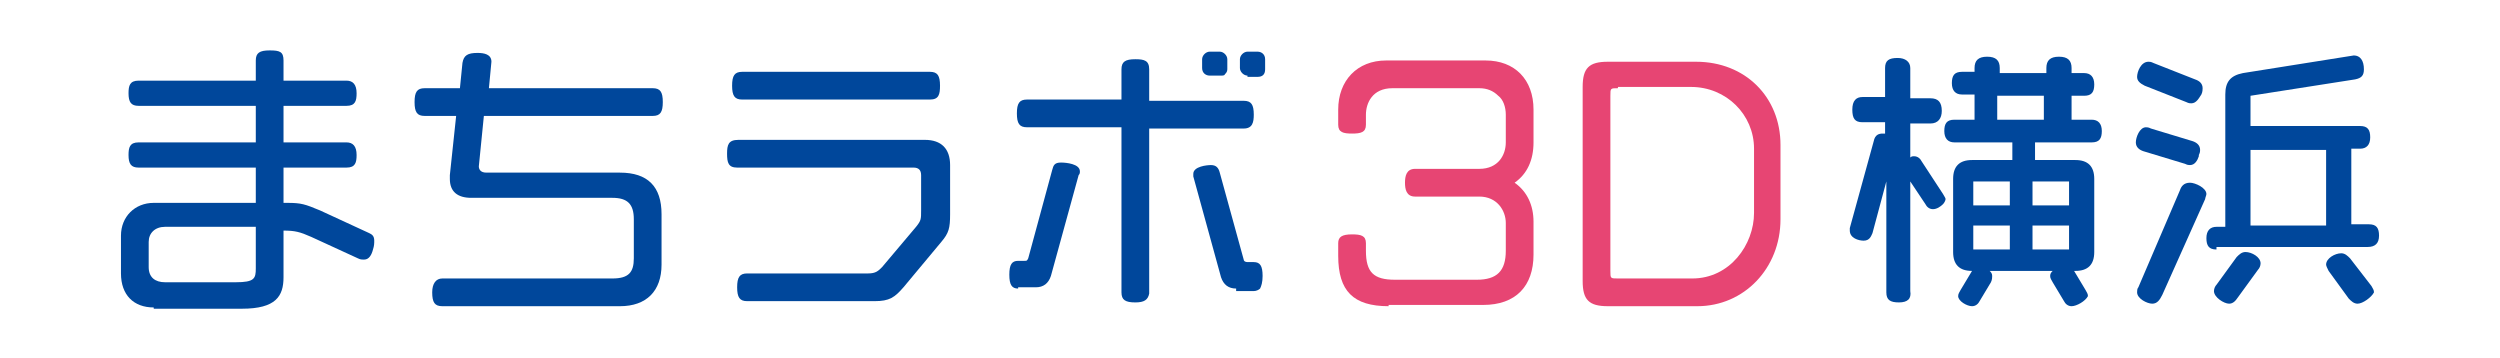
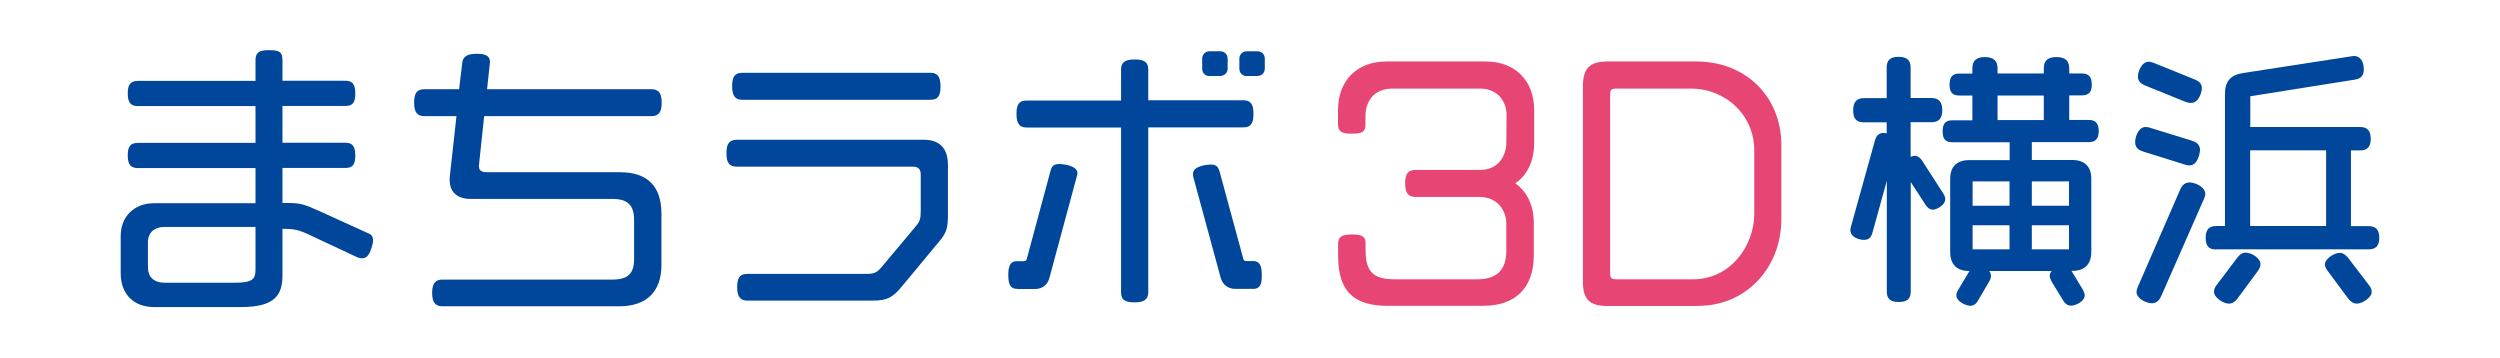
- <svg xmlns="http://www.w3.org/2000/svg" version="1.1" id="レイヤー_1" x="0px" y="0px" viewBox="0 0 198.4 28.4" style="enable-background:new 0 0 198.4 28.4;" xml:space="preserve">
+ <svg xmlns="http://www.w3.org/2000/svg" version="1.1" id="レイヤー_1" x="0px" y="0px" viewBox="0 0 198.43 28.35" style="enable-background:new 0 0 198.43 28.35;" xml:space="preserve">
  <style type="text/css">
	.st0{fill:#00479B;}
	.st1{fill:#E74573;}
</style>
  <g>
    <g>
-       <path class="st0" d="M12.2,24.4c-1.6,0-2.6-1-2.6-2.7v-3c0-1.5,1.1-2.6,2.6-2.6h8.1v-2.8h-9.3c-0.6,0-0.8-0.3-0.8-1    c0-0.6,0.1-1,0.8-1h9.3V8.4h-9.3c-0.6,0-0.8-0.3-0.8-1c0-0.6,0.1-1,0.8-1h9.3V4.8c0-0.6,0.3-0.8,1.1-0.8c0.8,0,1.1,0.1,1.1,0.8    v1.6h5c0.5,0,0.8,0.3,0.8,1c0,0.6-0.1,1-0.8,1h-5v2.9h5c0.5,0,0.8,0.3,0.8,1c0,0.6-0.1,1-0.8,1h-5v2.8h0.3c1.1,0,1.4,0.1,2.6,0.6    l3.9,1.8c0.2,0.1,0.4,0.2,0.4,0.6c0,0.2,0,0.4-0.1,0.7c-0.1,0.4-0.3,0.8-0.7,0.8c-0.2,0-0.3,0-0.5-0.1l-3.7-1.7    c-0.9-0.4-1.3-0.5-2.2-0.5v3.7c0,1.5-0.6,2.5-3.3,2.5H12.2z M13.1,18c-0.8,0-1.3,0.5-1.3,1.2v2c0,0.8,0.5,1.2,1.3,1.2h5.6    c1.5,0,1.6-0.3,1.6-1.1V18H13.1z" />
+       <path class="st0" d="M12.21,24.37c-1.6,0-2.63-1.04-2.63-2.66v-2.99c0-1.53,1.08-2.59,2.63-2.59h8.07v-2.79h-9.34    c-0.57,0-0.8-0.29-0.8-1c0-0.6,0.14-1,0.8-1h9.34V8.42h-9.34c-0.57,0-0.8-0.29-0.8-1c0-0.6,0.14-1,0.8-1h9.34V4.78    c0-0.6,0.27-0.8,1.07-0.8c0.79,0,1.07,0.12,1.07,0.8v1.63h5.01c0.55,0,0.77,0.29,0.77,1c0,0.63-0.13,1-0.77,1h-5.01v2.92h5.01    c0.55,0,0.77,0.29,0.77,1c0,0.63-0.13,1-0.77,1h-5.01v2.78h0.34c1.11,0,1.39,0.11,2.58,0.64l3.85,1.75    c0.22,0.08,0.42,0.21,0.42,0.58c0,0.17-0.05,0.39-0.15,0.67c-0.13,0.39-0.31,0.75-0.7,0.75c-0.17,0-0.33-0.04-0.49-0.12    l-3.67-1.72c-0.91-0.43-1.28-0.5-2.18-0.5v3.69c0,1.51-0.55,2.52-3.25,2.52H12.21z M13.07,18.01c-0.83,0-1.33,0.46-1.33,1.22v1.97    c0,0.79,0.48,1.24,1.33,1.24h5.56c1.49,0,1.65-0.33,1.65-1.08v-3.35H13.07z" />
    </g>
    <g>
-       <path class="st0" d="M35.1,24.3c-0.6,0-0.8-0.3-0.8-1.1c0-0.7,0.3-1.1,0.8-1.1h13.5c1.3,0,1.7-0.5,1.7-1.6v-3.1    c0-1.2-0.5-1.7-1.7-1.7H37.4c-1.1,0-1.7-0.5-1.7-1.5c0-0.1,0-0.2,0-0.3l0.5-4.7h-2.5c-0.6,0-0.8-0.3-0.8-1.1    c0-0.8,0.2-1.1,0.8-1.1h2.8l0.2-2c0.1-0.6,0.4-0.8,1.2-0.8c0.5,0,1.1,0.1,1.1,0.7l-0.2,2.1h13c0.6,0,0.8,0.3,0.8,1.1    c0,0.8-0.2,1.1-0.8,1.1H38.4l-0.4,4c0,0.2,0.1,0.5,0.6,0.5h10.6c2.2,0,3.3,1.1,3.3,3.3V21c0,2.1-1.2,3.3-3.3,3.3H35.1z" />
+       <path class="st0" d="M35.12,24.31c-0.58,0-0.82-0.32-0.82-1.07c0-0.73,0.25-1.05,0.82-1.05h13.47c1.25,0,1.74-0.46,1.74-1.65    v-3.08c0-1.17-0.51-1.67-1.7-1.67H37.37c-1.08,0-1.68-0.54-1.68-1.52c0-0.1,0-0.21,0.02-0.34l0.52-4.71h-2.54    c-0.58,0-0.82-0.32-0.82-1.07c0-0.77,0.23-1.07,0.82-1.07h2.75l0.24-2.03c0.05-0.56,0.38-0.78,1.16-0.78    c0.55,0,1.05,0.08,1.05,0.66l-0.23,2.15H51.7c0.58,0,0.82,0.32,0.82,1.07c0,0.76-0.24,1.07-0.82,1.07H38.43l-0.42,3.95    c0,0.21,0.06,0.5,0.61,0.5h10.59c2.18,0,3.29,1.11,3.29,3.29v4.08c0,2.11-1.19,3.27-3.34,3.27H35.12z" />
    </g>
    <g>
-       <path class="st0" d="M59.3,23.9c-0.6,0-0.8-0.3-0.8-1.1c0-0.8,0.2-1.1,0.8-1.1h9.6c0.6,0,0.8-0.2,1.1-0.5l2.7-3.2    c0.4-0.5,0.4-0.6,0.4-1.3v-2.8c0-0.4-0.2-0.6-0.6-0.6h-14c-0.7,0-0.8-0.4-0.8-1.1c0-0.7,0.1-1.1,0.9-1.1h14.8c1.3,0,2,0.7,2,2v3.9    c0,1.1-0.1,1.5-0.7,2.2l-3,3.6c-0.7,0.8-1.1,1.1-2.3,1.1H59.3z M58.9,7.9c-0.6,0-0.8-0.3-0.8-1.1c0-0.8,0.2-1.1,0.8-1.1h14.9    c0.6,0,0.8,0.3,0.8,1.1c0,0.7-0.1,1.1-0.8,1.1H58.9z" />
+       <path class="st0" d="M59.31,23.86c-0.55,0-0.8-0.32-0.8-1.05c0-0.77,0.22-1.07,0.8-1.07h9.55c0.56,0,0.81-0.18,1.07-0.49l2.7-3.22    c0.39-0.45,0.45-0.63,0.45-1.34v-2.83c0-0.43-0.19-0.63-0.61-0.63H58.5c-0.7,0-0.84-0.43-0.84-1.07c0-0.66,0.15-1.07,0.87-1.07    h14.76c1.29,0,1.95,0.67,1.95,2v3.85c0,1.12-0.08,1.5-0.69,2.22l-2.97,3.58c-0.7,0.84-1.13,1.12-2.29,1.12H59.31z M58.91,7.92    c-0.56,0-0.8-0.32-0.8-1.07c0-0.77,0.22-1.07,0.8-1.07h14.94c0.57,0,0.8,0.31,0.8,1.07c0,0.66-0.13,1.07-0.8,1.07H58.91z" />
    </g>
    <g>
-       <path class="st0" d="M90.1,24c-0.8,0-1.1-0.2-1.1-0.8V10.1h-7.5c-0.6,0-0.8-0.3-0.8-1.1c0-0.8,0.2-1.1,0.8-1.1H89V5.5    c0-0.6,0.3-0.8,1.1-0.8c0.7,0,1.1,0.1,1.1,0.8V8h7.5c0.6,0,0.8,0.3,0.8,1.1c0,0.6-0.1,1.1-0.8,1.1h-7.5v13.1    C91.1,23.8,90.8,24,90.1,24z M98.1,22.9c-0.6,0-1-0.3-1.2-0.9l-2.2-8c0-0.1,0-0.2,0-0.2c0-0.6,1.1-0.7,1.4-0.7    c0.4,0,0.6,0.2,0.7,0.6l1.9,6.9c0,0.1,0.1,0.2,0.3,0.2h0.5c0.5,0,0.7,0.3,0.7,1.1c0,0.5-0.1,0.8-0.2,1c-0.1,0.1-0.3,0.2-0.5,0.2    H98.1z M80.8,22.9c-0.5,0-0.7-0.3-0.7-1.1c0-0.8,0.2-1.1,0.7-1.1h0.5c0.2,0,0.2,0,0.3-0.2l1.9-7c0.1-0.4,0.2-0.6,0.7-0.6    c0.4,0,1.5,0.1,1.5,0.7c0,0.1,0,0.2-0.1,0.3l-2.2,8c-0.2,0.6-0.6,0.9-1.2,0.9H80.8z M99,6c-0.3,0-0.6-0.3-0.6-0.6V4.7    c0-0.3,0.3-0.6,0.6-0.6h0.8c0.3,0,0.6,0.2,0.6,0.6v0.8c0,0.4-0.2,0.6-0.6,0.6H99z M96,6c-0.3,0-0.6-0.2-0.6-0.6V4.7    c0-0.3,0.3-0.6,0.6-0.6h0.8c0.3,0,0.6,0.3,0.6,0.6v0.8c0,0.2-0.1,0.3-0.2,0.4C97.2,6,97,6,96.9,6H96z" />
+       <path class="st0" d="M90.05,24c-0.78,0-1.07-0.22-1.07-0.8V10.12h-7.5c-0.56,0-0.8-0.32-0.8-1.07c0-0.78,0.22-1.07,0.8-1.07h7.5    V5.52c0-0.57,0.31-0.8,1.07-0.8c0.66,0,1.09,0.14,1.09,0.8v2.44h7.55c0.58,0,0.8,0.3,0.8,1.07c0,0.65-0.14,1.08-0.8,1.08h-7.55    v13.08C91.14,23.76,90.82,24,90.05,24z M98.05,22.93c-0.57,0-1-0.33-1.16-0.87l-2.18-8.03c-0.02-0.09-0.02-0.17-0.02-0.24    c0-0.6,1.06-0.73,1.43-0.73c0.43,0,0.57,0.19,0.68,0.55l1.88,6.92c0.05,0.15,0.08,0.19,0.29,0.19h0.5c0.48,0,0.68,0.32,0.68,1.09    c0.01,0.5-0.05,0.79-0.22,0.96c-0.14,0.14-0.33,0.16-0.48,0.16H98.05z M80.76,22.93c-0.54,0-0.73-0.29-0.73-1.11    c0-0.78,0.2-1.09,0.68-1.09h0.5c0.2,0,0.25-0.04,0.29-0.19l1.88-6.97c0.1-0.37,0.24-0.55,0.68-0.55c0.38,0,1.46,0.13,1.46,0.73    c0,0.1-0.03,0.19-0.06,0.28l-2.17,8.04c-0.16,0.56-0.57,0.87-1.16,0.87H80.76z M98.96,6.04c-0.34,0-0.59-0.25-0.59-0.59V4.66    c0-0.34,0.25-0.59,0.59-0.59h0.84c0.35,0,0.59,0.24,0.59,0.59v0.77c0,0.35-0.24,0.6-0.59,0.6H98.96z M96.01,6.04    c-0.35,0-0.59-0.24-0.59-0.59V4.66c0-0.34,0.25-0.59,0.59-0.59h0.84c0.34,0,0.59,0.25,0.59,0.59v0.77    c0.01,0.16-0.05,0.31-0.16,0.42c-0.11,0.11-0.27,0.18-0.43,0.18H96.01z" />
    </g>
    <g>
-       <path class="st1" d="M110.2,24.3c-2.8,0-4-1.2-4-4v-1c0-0.5,0.3-0.7,1.1-0.7c0.7,0,1.1,0.1,1.1,0.7v0.6c0,1.7,0.6,2.3,2.3,2.3h6.5    c1.6,0,2.3-0.7,2.3-2.3v-2.2c0-1-0.7-2.1-2.1-2.1h-5.1c-0.7,0-0.8-0.6-0.8-1.1c0-0.5,0.1-1.1,0.8-1.1h5.1c1.5,0,2.1-1.1,2.1-2.1    l0-2.2c0-0.6-0.2-1.2-0.6-1.5c-0.4-0.4-0.9-0.6-1.5-0.6h-6.9c-1.6,0-2.1,1.2-2.1,2.1v0.8c0,0.6-0.4,0.7-1.1,0.7    c-0.7,0-1.1-0.1-1.1-0.7V8.7c0-2.3,1.5-3.9,3.8-3.9h7.9c2.3,0,3.8,1.5,3.8,3.9v2.6c0,1.4-0.5,2.5-1.5,3.2c1,0.7,1.5,1.8,1.5,3.1    v2.6c0,2.5-1.4,4-4,4H110.2z" />
+       <path class="st1" d="M110.2,24.28c-2.8,0-3.99-1.19-3.99-3.99v-0.95c0-0.54,0.29-0.73,1.09-0.73c0.72,0,1.09,0.11,1.09,0.68v0.59    c0,1.69,0.61,2.29,2.33,2.29h6.53c1.55,0,2.31-0.74,2.31-2.26v-2.15c0-1.02-0.67-2.13-2.15-2.13h-5.08c-0.71,0-0.8-0.57-0.8-1.07    c0-0.53,0.09-1.07,0.8-1.07h5.1c1.54,0,2.11-1.15,2.13-2.13l0.02-2.2c0.01-0.59-0.2-1.15-0.58-1.54    c-0.38-0.39-0.91-0.59-1.55-0.59h-6.92c-1.59,0-2.15,1.16-2.15,2.15v0.75c0,0.58-0.35,0.68-1.09,0.68c-0.71,0-1.09-0.12-1.09-0.73    V8.74c0-2.35,1.51-3.86,3.84-3.86h7.89c2.33,0,3.84,1.52,3.84,3.86v2.63c-0.01,1.41-0.54,2.53-1.5,3.18    c0.95,0.67,1.47,1.78,1.47,3.15v2.58c0,2.54-1.45,3.99-3.97,3.99H110.2z" />
    </g>
    <g>
-       <path class="st1" d="M127.6,24.3c-1.5,0-2-0.5-2-2V6.9c0-1.5,0.5-2,2-2h7c3.9,0,6.7,2.8,6.7,6.6v5.9c0,3.9-2.9,6.9-6.6,6.9H127.6z     M128.4,7c-0.6,0-0.6,0-0.6,0.6v13.9c0,0.6,0,0.6,0.6,0.6h5.9c3,0,4.9-2.7,4.9-5.2v-5.1c0-2.7-2.2-4.9-5-4.9H128.4z" />
+       <path class="st1" d="M127.64,24.29c-1.48,0-2-0.51-2-1.95V6.88c0-1.48,0.52-2,2-2h7.01c3.91,0,6.74,2.79,6.74,6.64v5.88    c-0.01,3.92-2.85,6.88-6.61,6.88H127.64z M128.43,7.03c-0.58,0-0.63,0.05-0.63,0.63v13.88c0,0.56,0.04,0.63,0.63,0.63h5.94    c3.01,0,4.87-2.69,4.87-5.19v-5.06c0-2.74-2.22-4.89-5.05-4.89H128.43z" />
    </g>
    <g>
-       <path class="st0" d="M164.4,24.3c-0.3,0-0.5-0.2-0.6-0.4l-0.9-1.5c-0.1-0.2-0.2-0.3-0.2-0.5c0-0.2,0.1-0.3,0.2-0.4h-5    c0.1,0.1,0.2,0.2,0.2,0.4c0,0.1,0,0.3-0.1,0.5l-0.9,1.5c-0.1,0.2-0.3,0.4-0.6,0.4c-0.4,0-1.1-0.4-1.1-0.8c0-0.2,0.1-0.3,0.2-0.5    l0.9-1.5h0c-1,0-1.5-0.5-1.5-1.5v-5.8c0-1,0.5-1.5,1.5-1.5h3.2v-1.4h-4.6c-0.5,0-0.8-0.3-0.8-0.9c0-0.6,0.2-0.9,0.8-0.9h1.6v-2h-1    c-0.5,0-0.8-0.3-0.8-0.9c0-0.6,0.2-0.9,0.8-0.9h1V5.4c0-0.6,0.3-0.9,1-0.9c0.7,0,1,0.3,1,0.9v0.4h3.7V5.4c0-0.6,0.3-0.9,1-0.9    c0.7,0,1,0.3,1,0.9v0.4h1c0.5,0,0.8,0.3,0.8,0.9c0,0.6-0.2,0.9-0.8,0.9h-1v1.9h1.6c0.5,0,0.8,0.3,0.8,0.9s-0.2,0.9-0.8,0.9h-4.5    v1.4h3.2c1,0,1.5,0.5,1.5,1.5V20c0,1-0.5,1.5-1.5,1.5h-0.1c0,0,0,0,0,0l0.9,1.5c0.1,0.2,0.2,0.3,0.2,0.5    C165.5,23.9,164.8,24.3,164.4,24.3z M164.2,19.8v-1.9h-2.9v1.9H164.2z M159.5,19.8v-1.9h-2.9v1.9H159.5z M164.2,16.3v-1.9h-2.9    v1.9H164.2z M159.5,16.3v-1.9h-2.9v1.9H159.5z M162.2,9.5V7.6h-3.7v1.9H162.2z M150.7,24c-0.7,0-1-0.2-1-0.8v-8.8l-1.1,4.1    c-0.1,0.2-0.2,0.6-0.7,0.6c-0.4,0-1.1-0.2-1.1-0.8c0-0.1,0-0.2,0-0.2l1.9-6.9c0.1-0.5,0.4-0.6,0.7-0.6c0.1,0,0.2,0,0.2,0V9.7h-1.8    c-0.6,0-0.8-0.3-0.8-1c0-0.7,0.3-1,0.8-1h1.8V5.4c0-0.6,0.3-0.8,1-0.8c0.6,0,1,0.3,1,0.8v2.4h1.6c0.6,0,0.9,0.3,0.9,1    c0,0.6-0.3,1-0.9,1h-1.6v2.7c0.1-0.1,0.2-0.1,0.3-0.1c0.3,0,0.5,0.2,0.6,0.4l1.7,2.6c0.1,0.2,0.2,0.3,0.2,0.4    c0,0.1-0.1,0.3-0.2,0.4c-0.2,0.2-0.5,0.4-0.8,0.4c-0.3,0-0.5-0.2-0.6-0.4l-1.2-1.8v8.7C151.7,23.7,151.4,24,150.7,24z" />
+       <path class="st0" d="M164.38,24.26c-0.33,0-0.5-0.22-0.63-0.42l-0.91-1.49c-0.1-0.2-0.15-0.34-0.15-0.45    c0-0.16,0.07-0.29,0.16-0.39h-4.97c0.09,0.1,0.15,0.23,0.15,0.39c0,0.14-0.05,0.28-0.15,0.45l-0.87,1.49    c-0.1,0.18-0.28,0.43-0.63,0.43c-0.37,0-1.1-0.36-1.1-0.82c0-0.17,0.06-0.3,0.15-0.45l0.89-1.49h-0.03c-0.97,0-1.5-0.53-1.5-1.5    v-5.82c0-0.96,0.53-1.48,1.5-1.48h3.22v-1.42h-4.56c-0.53,0-0.76-0.26-0.76-0.86c0-0.61,0.23-0.88,0.76-0.88h1.6V7.58h-1.05    c-0.53,0-0.76-0.26-0.76-0.86c0-0.61,0.23-0.88,0.76-0.88h1.05v-0.4c0-0.62,0.32-0.91,0.99-0.91c0.69,0,1.01,0.29,1.01,0.91v0.39    h3.67V5.44c0-0.63,0.31-0.91,1.01-0.91c0.69,0,1.01,0.29,1.01,0.91v0.39h1.01c0.53,0,0.78,0.28,0.78,0.88    c0,0.6-0.24,0.86-0.78,0.86h-1.01v1.95h1.56c0.53,0,0.78,0.28,0.78,0.88s-0.25,0.88-0.77,0.88h-4.54v1.42h3.22    c0.97,0,1.5,0.53,1.5,1.48v5.82c0,0.97-0.53,1.5-1.5,1.5h-0.07c0,0.01,0.01,0.02,0.02,0.04l0.88,1.45    c0.1,0.19,0.15,0.34,0.15,0.45C165.46,23.92,164.76,24.26,164.38,24.26z M164.22,19.79v-1.91h-2.95v1.91H164.22z M159.5,19.79    v-1.91h-2.93v1.91H159.5z M164.22,16.32V14.4h-2.95v1.93H164.22z M159.5,16.32V14.4h-2.93v1.93H159.5z M162.22,9.52V7.58h-3.67    v1.95H162.22z M150.71,23.97c-0.67,0-0.95-0.25-0.95-0.82v-8.8l-1.14,4.12c-0.06,0.24-0.2,0.57-0.67,0.57    c-0.44,0-1.08-0.24-1.08-0.76c0-0.07,0.01-0.15,0.03-0.24l1.92-6.9c0.13-0.49,0.45-0.59,0.69-0.59c0.08,0,0.16,0.01,0.24,0.04    V9.71h-1.82c-0.58,0-0.84-0.29-0.84-0.95c0-0.66,0.27-0.97,0.84-0.97h1.82V5.35c0-0.58,0.29-0.84,0.95-0.84    c0.65,0,0.95,0.27,0.95,0.84v2.43h1.65c0.59,0,0.86,0.31,0.86,0.97c0,0.65-0.27,0.95-0.86,0.95h-1.65v2.75    c0.12-0.06,0.23-0.08,0.33-0.08c0.28,0,0.45,0.19,0.57,0.36l1.7,2.64c0.1,0.17,0.15,0.31,0.15,0.44c0,0.15-0.07,0.3-0.21,0.45    c-0.21,0.21-0.54,0.38-0.77,0.38c-0.28,0-0.45-0.19-0.57-0.36l-1.19-1.83v8.7C151.66,23.71,151.37,23.97,150.71,23.97z" />
    </g>
    <g>
-       <path class="st0" d="M187.1,24.1c-0.3,0-0.5-0.2-0.7-0.4l-1.6-2.2c-0.1-0.2-0.2-0.4-0.2-0.5c0-0.5,0.7-0.9,1.2-0.9    c0.3,0,0.5,0.2,0.7,0.4l1.7,2.2c0.1,0.2,0.2,0.3,0.2,0.5C188.2,23.6,187.5,24.1,187.1,24.1z M176.9,24.1c-0.4,0-1.2-0.5-1.2-1    c0-0.2,0.1-0.4,0.2-0.5l1.6-2.2c0.2-0.2,0.4-0.4,0.7-0.4c0.5,0,1.2,0.4,1.2,0.9c0,0.2-0.1,0.4-0.2,0.5l-1.6,2.2    C177.4,23.9,177.2,24.1,176.9,24.1z M170.8,24.1c-0.4,0-1.2-0.4-1.2-0.9c0-0.1,0-0.3,0.1-0.4l3.3-7.7c0.1-0.3,0.3-0.6,0.8-0.6    c0.4,0,1.3,0.4,1.3,0.9c0,0.1-0.1,0.3-0.1,0.4l-3.4,7.6C171.4,23.8,171.2,24.1,170.8,24.1z M175.9,19.8c-0.6,0-0.8-0.3-0.8-0.9    c0-0.6,0.3-0.9,0.8-0.9h0.7V7.5c0-1,0.4-1.5,1.4-1.7c0,0,8.8-1.4,8.8-1.4c0.5,0,0.8,0.4,0.8,1.1c0,0.5-0.2,0.7-0.7,0.8l-8.3,1.3    v2.4h8.7c0.6,0,0.8,0.3,0.8,0.9c0,0.6-0.3,0.9-0.8,0.9h-0.7v6h1.4c0.6,0,0.8,0.3,0.8,0.9c0,0.6-0.3,0.9-0.9,0.9H175.9z     M184.6,17.9v-6h-6v6H184.6z M173.8,13.1c-0.1,0-0.2,0-0.4-0.1l-3.3-1c-0.3-0.1-0.6-0.3-0.6-0.7c0-0.4,0.3-1.2,0.8-1.2    c0.1,0,0.2,0,0.4,0.1l3.3,1c0.3,0.1,0.6,0.3,0.6,0.7c0,0.1,0,0.2-0.1,0.4l0,0.1C174.4,12.7,174.2,13.1,173.8,13.1z M173.9,8.2    c-0.1,0-0.2,0-0.4-0.1l-3.3-1.3c-0.4-0.2-0.6-0.4-0.6-0.7c0-0.4,0.3-1.2,0.9-1.2c0.1,0,0.2,0,0.4,0.1l3.3,1.3    c0.3,0.1,0.6,0.3,0.6,0.7c0,0.1,0,0.3-0.1,0.5C174.5,7.8,174.3,8.2,173.9,8.2z" />
+       <path class="st0" d="M187.07,24.1c-0.32,0-0.53-0.21-0.68-0.39l-1.64-2.21c-0.15-0.2-0.22-0.37-0.22-0.5    c0-0.47,0.75-0.93,1.18-0.93c0.3,0,0.51,0.21,0.66,0.39l1.66,2.17c0.14,0.17,0.22,0.35,0.22,0.54    C188.25,23.62,187.49,24.1,187.07,24.1z M176.91,24.1c-0.43,0-1.18-0.47-1.18-0.95c0-0.19,0.08-0.37,0.22-0.54l1.63-2.16    c0.15-0.19,0.36-0.4,0.66-0.4c0.46,0,1.18,0.43,1.18,0.93c0,0.19-0.11,0.37-0.21,0.53l-1.62,2.19    C177.44,23.89,177.23,24.1,176.91,24.1z M170.8,24.07c-0.42,0-1.22-0.35-1.22-0.9c0-0.12,0.04-0.25,0.12-0.44l3.34-7.67    c0.13-0.29,0.33-0.58,0.75-0.58c0.44,0,1.25,0.35,1.25,0.93c-0.01,0.14-0.06,0.28-0.13,0.43l-3.36,7.64    C171.41,23.78,171.22,24.07,170.8,24.07z M175.89,19.8c-0.58,0-0.82-0.28-0.82-0.93c0-0.64,0.26-0.93,0.82-0.93h0.71V7.47    c0-1.01,0.44-1.52,1.42-1.67c0,0,8.8-1.36,8.8-1.36c0.5,0,0.8,0.41,0.8,1.08c0,0.47-0.23,0.73-0.71,0.8l-8.3,1.32v2.44h8.72    c0.57,0,0.84,0.3,0.84,0.93c0,0.64-0.26,0.93-0.84,0.93h-0.73v6.01h1.41c0.57,0,0.84,0.3,0.84,0.93    c-0.01,0.63-0.27,0.91-0.85,0.91H175.89z M184.63,17.94v-6.01h-6.03v6.01H184.63z M173.78,13.13c-0.12,0-0.24-0.02-0.37-0.07    l-3.33-1.04c-0.26-0.08-0.61-0.25-0.61-0.74c0-0.41,0.25-1.2,0.84-1.2c0.12,0,0.24,0.02,0.37,0.07l3.31,1.02    c0.27,0.09,0.63,0.26,0.63,0.74c0,0.11-0.03,0.22-0.06,0.35l-0.02,0.1C174.42,12.72,174.23,13.13,173.78,13.13z M173.89,8.17    c-0.12,0-0.23-0.02-0.38-0.07l-3.26-1.32c-0.38-0.16-0.56-0.39-0.56-0.7c0-0.41,0.3-1.18,0.86-1.18c0.12,0,0.25,0.04,0.37,0.08    l3.29,1.33c0.26,0.11,0.56,0.29,0.56,0.68c0,0.14-0.04,0.3-0.11,0.51C174.53,7.82,174.32,8.17,173.89,8.17z" />
    </g>
  </g>
</svg>
